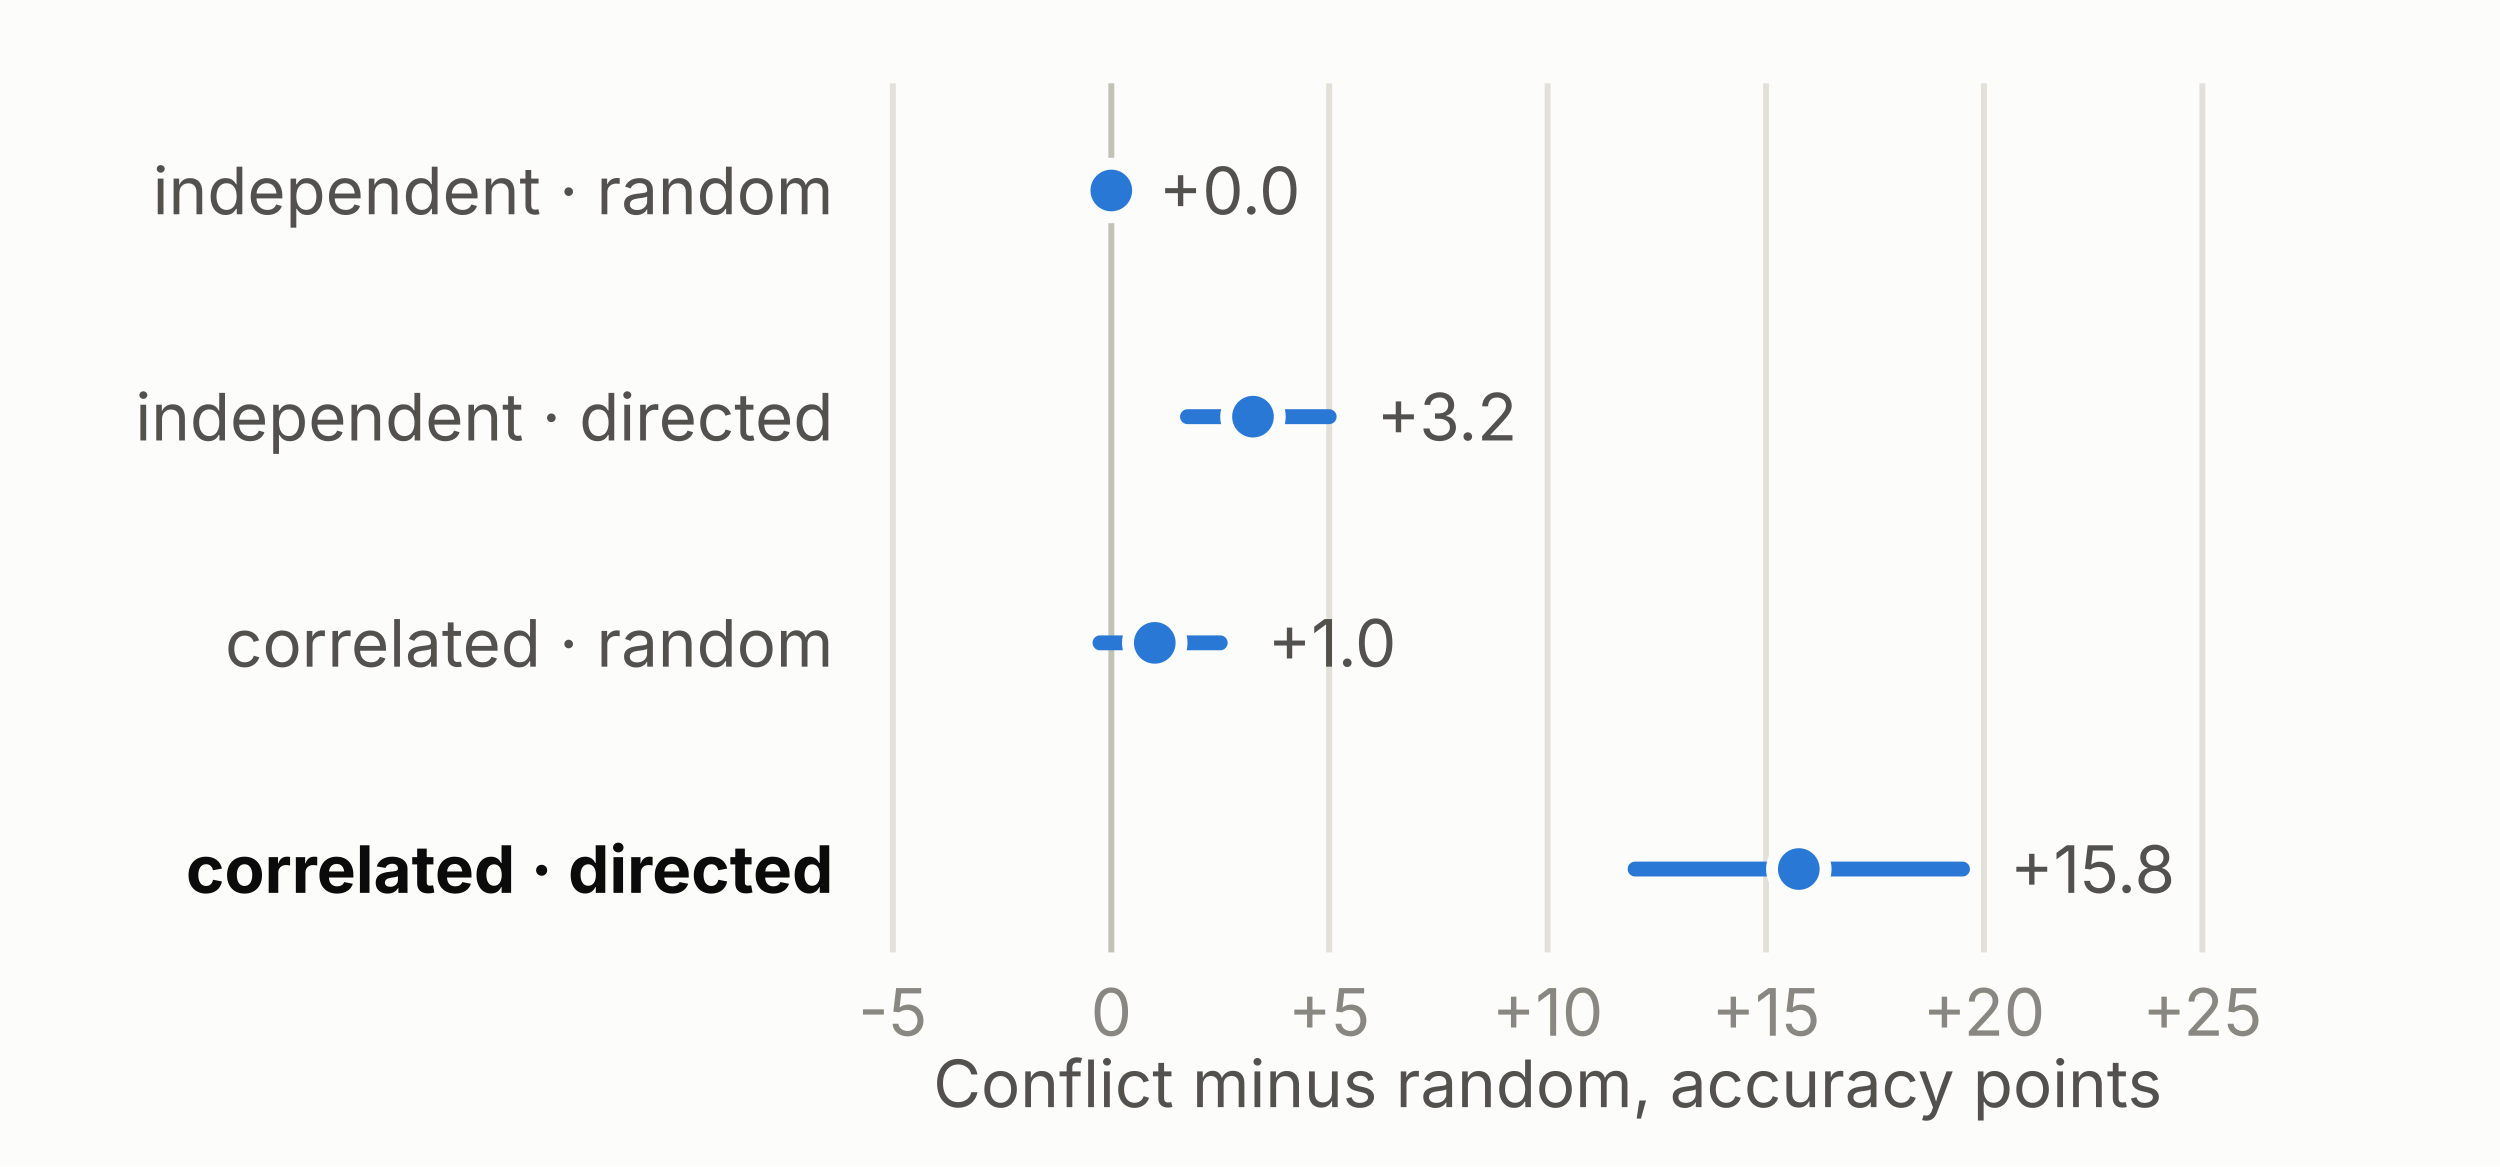
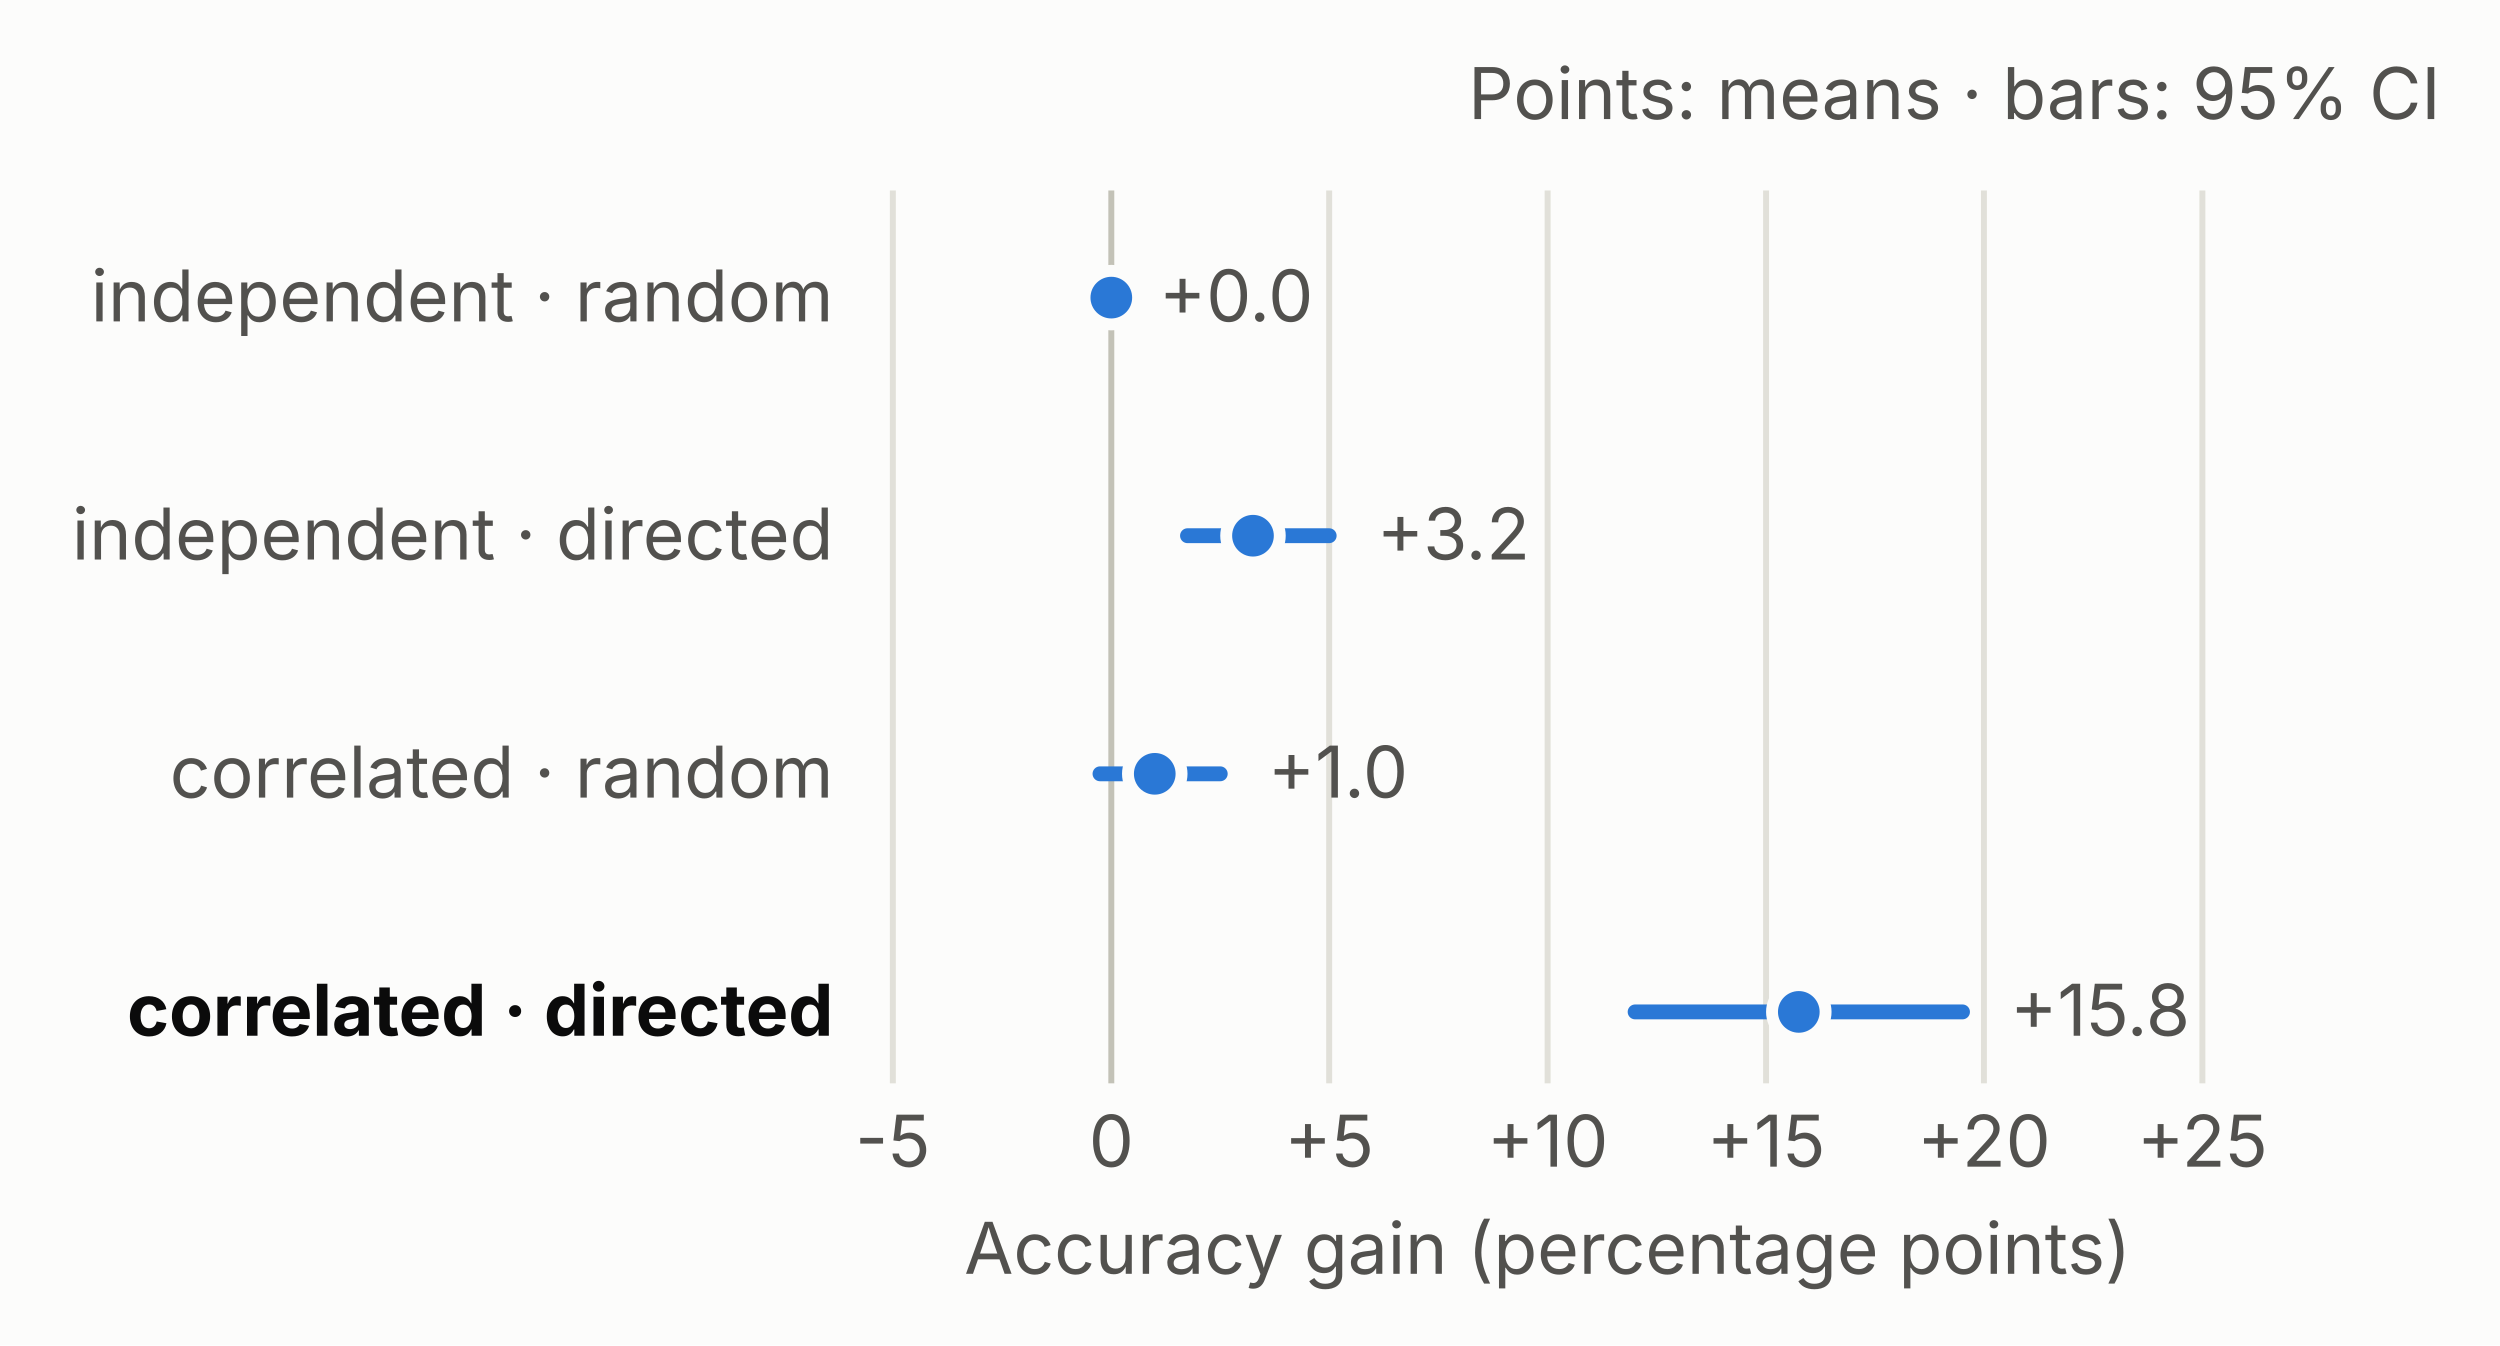
- <svg xmlns="http://www.w3.org/2000/svg" viewBox="0 0 420 196" width="420" height="196" role="img" aria-label="Conflict minus random accuracy by condition at four flips and four audits, with 95% intervals">
+ <svg xmlns="http://www.w3.org/2000/svg" viewBox="0 0 420 226" width="420" height="226" role="img" aria-label="Conflict minus random accuracy by condition at up to four flips and four audits, with 95% intervals">
  <style>
text { font-family: system-ui, -apple-system, 'Segoe UI', sans-serif; }
.bg { fill: #fcfcfb; } .ink { fill: #0b0b0b; } .ink2 { fill: #52514e; } .muted { fill: #898781; }
.grid { stroke: #e1e0d9; } .axis { stroke: #c3c2b7; } .ring { stroke: #fcfcfb; }
.chip { fill: #f0efec; } .flip { stroke: #d03b3b; }
.c-conflict { fill: #2a78d6; } .c-random { fill: #eb6834; } .c-none { fill: #1baf7a; }
.l-conflict { stroke: #2a78d6; fill: none; } .l-random { stroke: #eb6834; fill: none; }
.l-none { stroke: #1baf7a; fill: none; } .l-clean { stroke: #898781; fill: none; }
@media (prefers-color-scheme: dark) {
  .bg { fill: #1a1a19; } .ink { fill: #f0efec; } .ink2 { fill: #c3c2b7; }
  .grid { stroke: #2c2c2a; } .axis { stroke: #383835; } .ring { stroke: #1a1a19; } .chip { fill: #383835; }
  .c-conflict { fill: #3987e5; } .c-random { fill: #d95926; } .c-none { fill: #199e70; }
  .l-conflict { stroke: #3987e5; } .l-random { stroke: #d95926; } .l-none { stroke: #199e70; }
}
</style>
-   <rect class="bg" width="420" height="196" />
-   <text class="ink2" x="260" y="186" font-size="11" font-weight="400" text-anchor="middle">Conflict minus random, accuracy points</text>
-   <path class="grid" d="M150.0 14V160" stroke-width="1" />
-   <text class="muted" x="150" y="174" font-size="11" font-weight="400" text-anchor="middle">-5</text>
-   <path class="axis" d="M186.7 14V160" stroke-width="1" />
-   <text class="muted" x="186.7" y="174" font-size="11" font-weight="400" text-anchor="middle">0</text>
-   <path class="grid" d="M223.3 14V160" stroke-width="1" />
-   <text class="muted" x="223.3" y="174" font-size="11" font-weight="400" text-anchor="middle">+5</text>
-   <path class="grid" d="M260.0 14V160" stroke-width="1" />
-   <text class="muted" x="260" y="174" font-size="11" font-weight="400" text-anchor="middle">+10</text>
-   <path class="grid" d="M296.7 14V160" stroke-width="1" />
-   <text class="muted" x="296.7" y="174" font-size="11" font-weight="400" text-anchor="middle">+15</text>
-   <path class="grid" d="M333.3 14V160" stroke-width="1" />
-   <text class="muted" x="333.3" y="174" font-size="11" font-weight="400" text-anchor="middle">+20</text>
-   <path class="grid" d="M370.0 14V160" stroke-width="1" />
-   <text class="muted" x="370" y="174" font-size="11" font-weight="400" text-anchor="middle">+25</text>
-   <text class="ink2" x="140" y="36" font-size="11" font-weight="400" text-anchor="end">independent · random</text>
-   <path class="l-conflict" d="M186.7 32H186.7" stroke-width="2.5" stroke-linecap="round" />
+   <rect class="bg" width="420" height="226" />
+   <text class="ink2" x="410" y="20" font-size="12" font-weight="400" text-anchor="end">Points: means · bars: 95% CI</text>
+   <text class="ink2" x="260" y="214" font-size="12" font-weight="400" text-anchor="middle">Accuracy gain (percentage points)</text>
+   <path class="grid" d="M150.0 32V182" stroke-width="1" />
+   <text class="ink2" x="150" y="196" font-size="12" font-weight="400" text-anchor="middle">-5</text>
+   <path class="axis" d="M186.7 32V182" stroke-width="1" />
+   <text class="ink2" x="186.7" y="196" font-size="12" font-weight="400" text-anchor="middle">0</text>
+   <path class="grid" d="M223.3 32V182" stroke-width="1" />
+   <text class="ink2" x="223.3" y="196" font-size="12" font-weight="400" text-anchor="middle">+5</text>
+   <path class="grid" d="M260.0 32V182" stroke-width="1" />
+   <text class="ink2" x="260" y="196" font-size="12" font-weight="400" text-anchor="middle">+10</text>
+   <path class="grid" d="M296.7 32V182" stroke-width="1" />
+   <text class="ink2" x="296.7" y="196" font-size="12" font-weight="400" text-anchor="middle">+15</text>
+   <path class="grid" d="M333.3 32V182" stroke-width="1" />
+   <text class="ink2" x="333.3" y="196" font-size="12" font-weight="400" text-anchor="middle">+20</text>
+   <path class="grid" d="M370.0 32V182" stroke-width="1" />
+   <text class="ink2" x="370" y="196" font-size="12" font-weight="400" text-anchor="middle">+25</text>
+   <text class="ink2" x="140" y="54" font-size="12" font-weight="400" text-anchor="end">independent · random</text>
+   <path class="l-conflict" d="M186.7 50H186.7" stroke-width="2.5" stroke-linecap="round" />
  <g>
-     <circle cx="186.7" cy="32" r="4.5" class="c-conflict ring" stroke-width="2" />
+     <circle cx="186.7" cy="50" r="4.5" class="c-conflict ring" stroke-width="2" />
  </g>
-   <text class="ink2" x="194.7" y="36" font-size="11" font-weight="400" text-anchor="start">+0.0</text>
-   <text class="ink2" x="140" y="74" font-size="11" font-weight="400" text-anchor="end">independent · directed</text>
-   <path class="l-conflict" d="M199.5 70H223.3" stroke-width="2.5" stroke-linecap="round" />
+   <text class="ink2" x="194.7" y="54" font-size="12" font-weight="400" text-anchor="start">+0.0</text>
+   <text class="ink2" x="140" y="94" font-size="12" font-weight="400" text-anchor="end">independent · directed</text>
+   <path class="l-conflict" d="M199.5 90H223.3" stroke-width="2.5" stroke-linecap="round" />
  <g>
-     <circle cx="210.5" cy="70" r="4.5" class="c-conflict ring" stroke-width="2" />
+     <circle cx="210.5" cy="90" r="4.5" class="c-conflict ring" stroke-width="2" />
  </g>
-   <text class="ink2" x="231.3" y="74" font-size="11" font-weight="400" text-anchor="start">+3.2</text>
-   <text class="ink2" x="140" y="112" font-size="11" font-weight="400" text-anchor="end">correlated · random</text>
-   <path class="l-conflict" d="M184.8 108H205.0" stroke-width="2.5" stroke-linecap="round" />
+   <text class="ink2" x="231.3" y="94" font-size="12" font-weight="400" text-anchor="start">+3.2</text>
+   <text class="ink2" x="140" y="134" font-size="12" font-weight="400" text-anchor="end">correlated · random</text>
+   <path class="l-conflict" d="M184.8 130H205.0" stroke-width="2.5" stroke-linecap="round" />
  <g>
-     <circle cx="194" cy="108" r="4.5" class="c-conflict ring" stroke-width="2" />
+     <circle cx="194" cy="130" r="4.5" class="c-conflict ring" stroke-width="2" />
  </g>
-   <text class="ink2" x="213" y="112" font-size="11" font-weight="400" text-anchor="start">+1.0</text>
-   <text class="ink" x="140" y="150" font-size="11" font-weight="700" text-anchor="end">correlated · directed</text>
-   <path class="l-conflict" d="M274.7 146H329.7" stroke-width="2.5" stroke-linecap="round" />
+   <text class="ink2" x="213" y="134" font-size="12" font-weight="400" text-anchor="start">+1.0</text>
+   <text class="ink" x="140" y="174" font-size="12" font-weight="700" text-anchor="end">correlated · directed</text>
+   <path class="l-conflict" d="M274.7 170H329.7" stroke-width="2.5" stroke-linecap="round" />
  <g>
-     <circle cx="302.2" cy="146" r="4.5" class="c-conflict ring" stroke-width="2" />
+     <circle cx="302.2" cy="170" r="4.5" class="c-conflict ring" stroke-width="2" />
  </g>
-   <text class="ink2" x="337.7" y="150" font-size="11" font-weight="400" text-anchor="start">+15.8</text>
+   <text class="ink2" x="337.7" y="174" font-size="12" font-weight="400" text-anchor="start">+15.8</text>
</svg>
